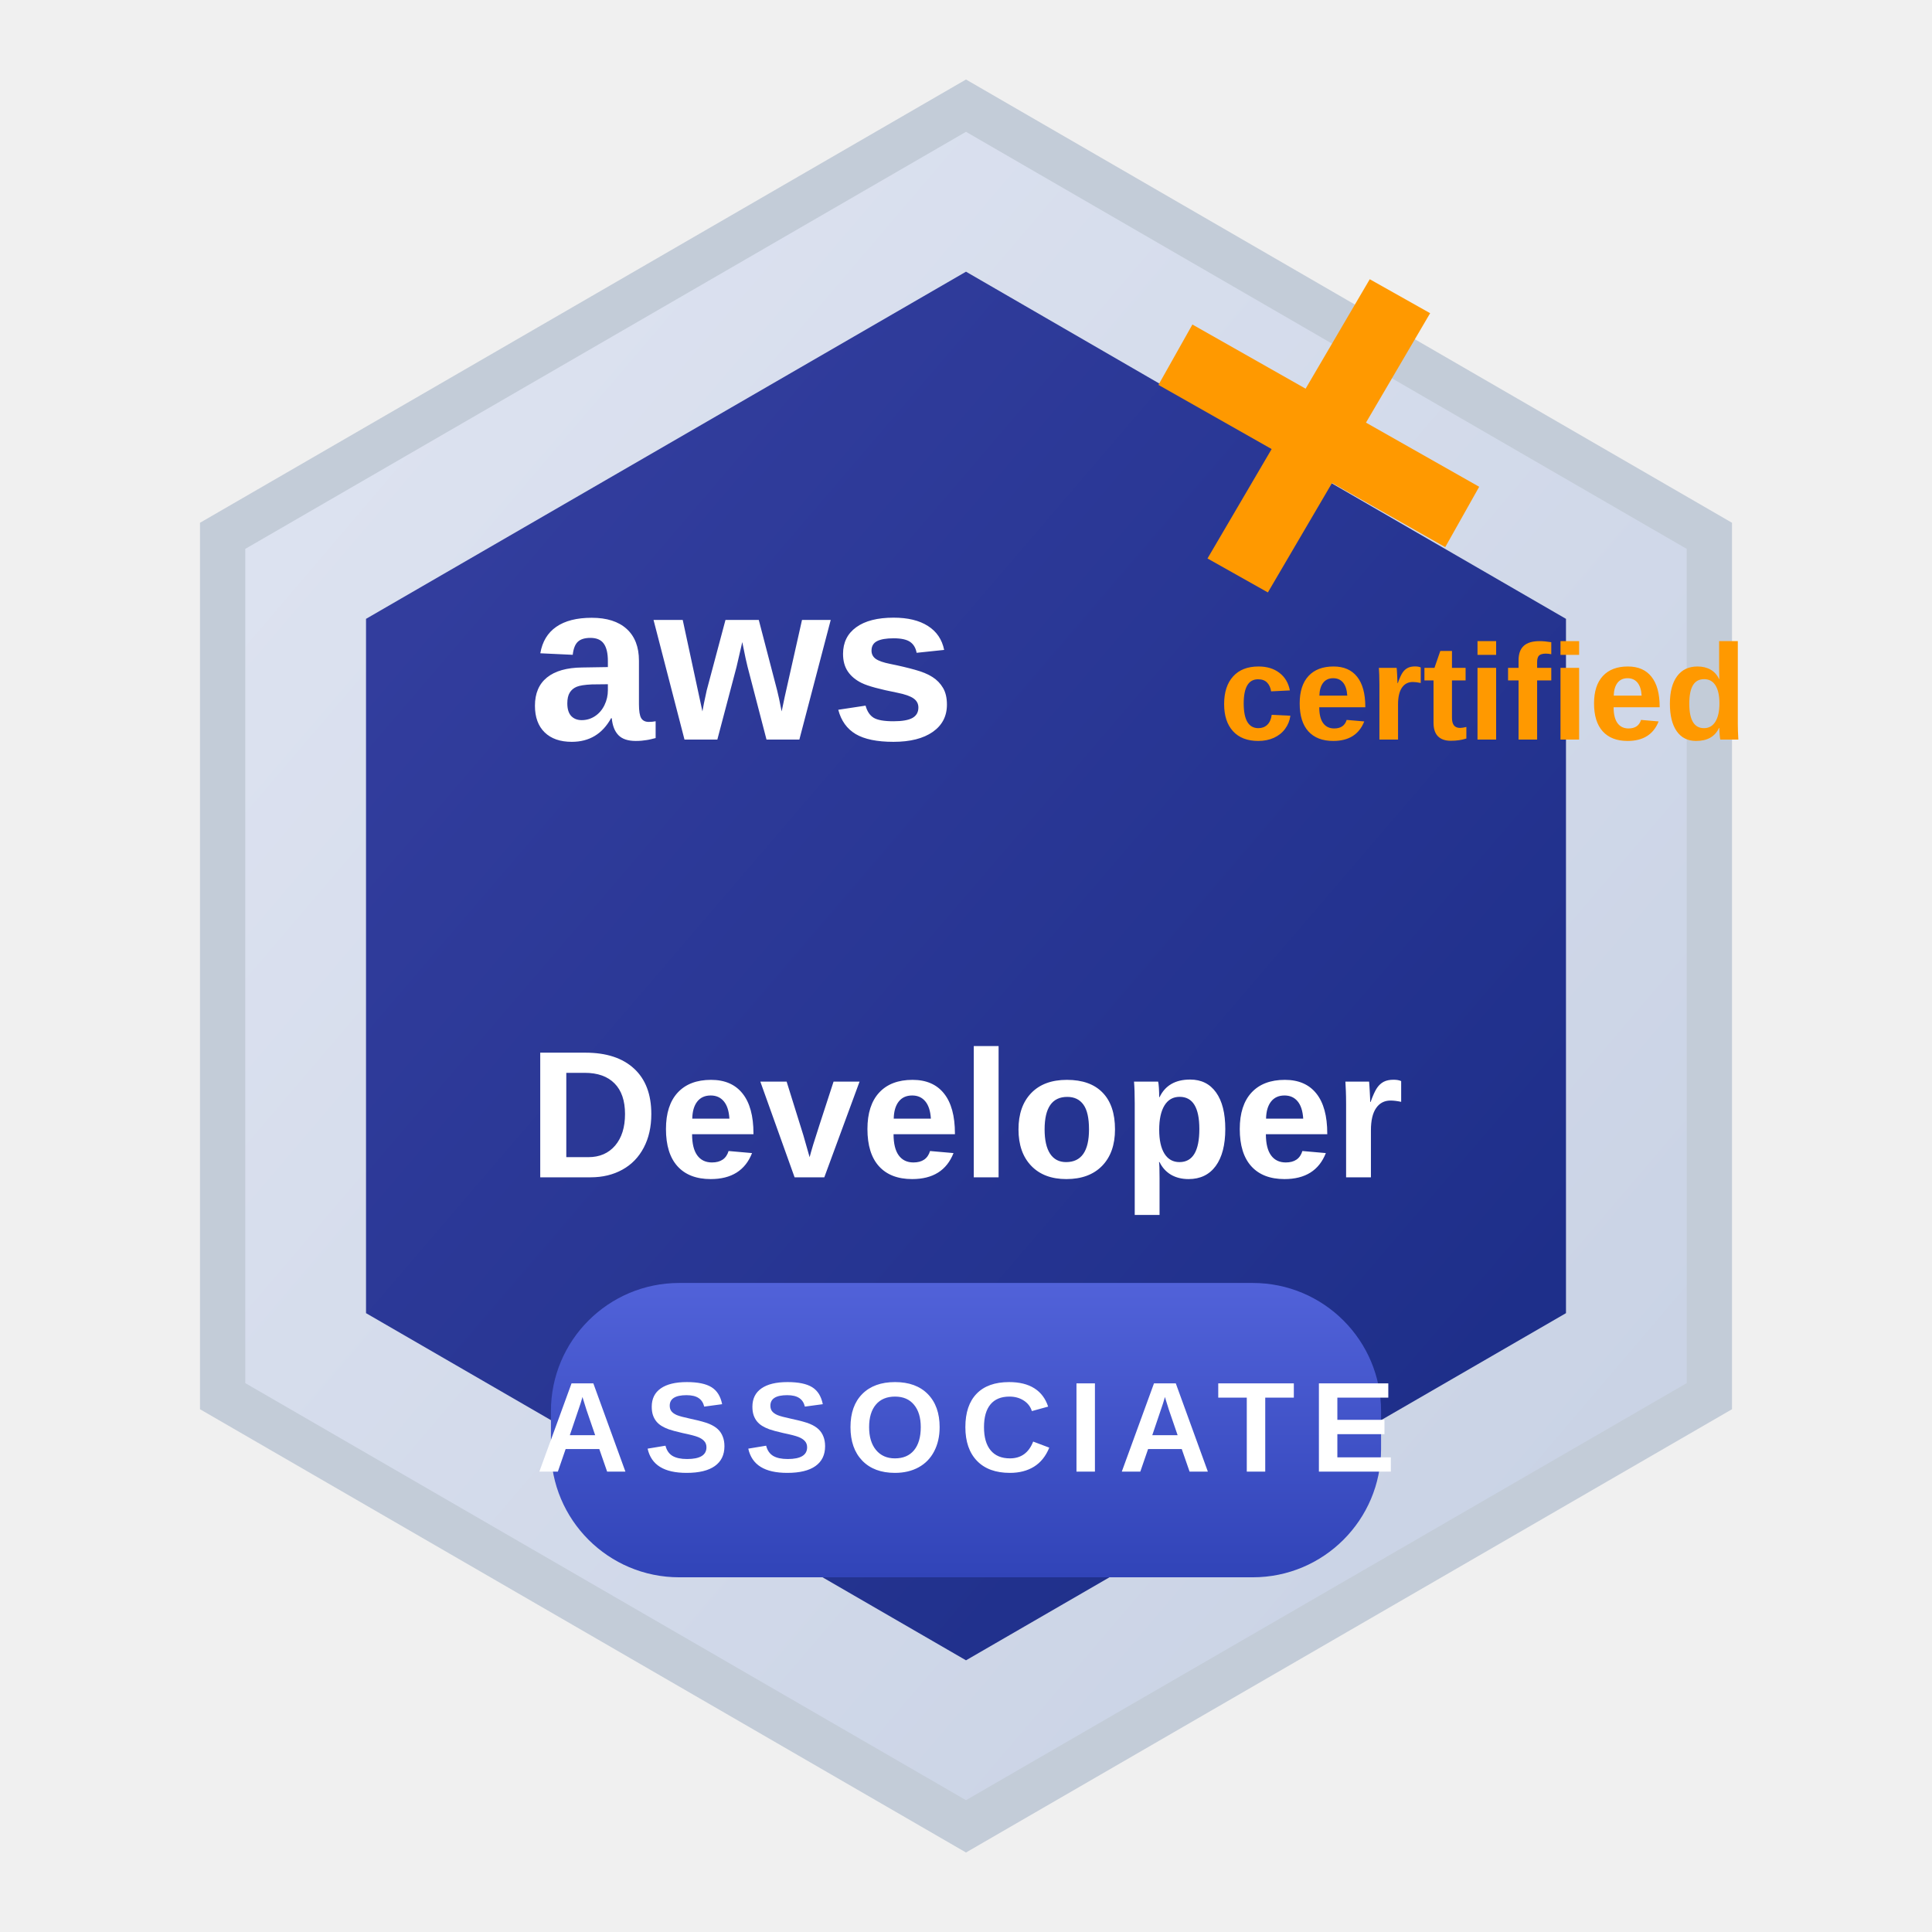
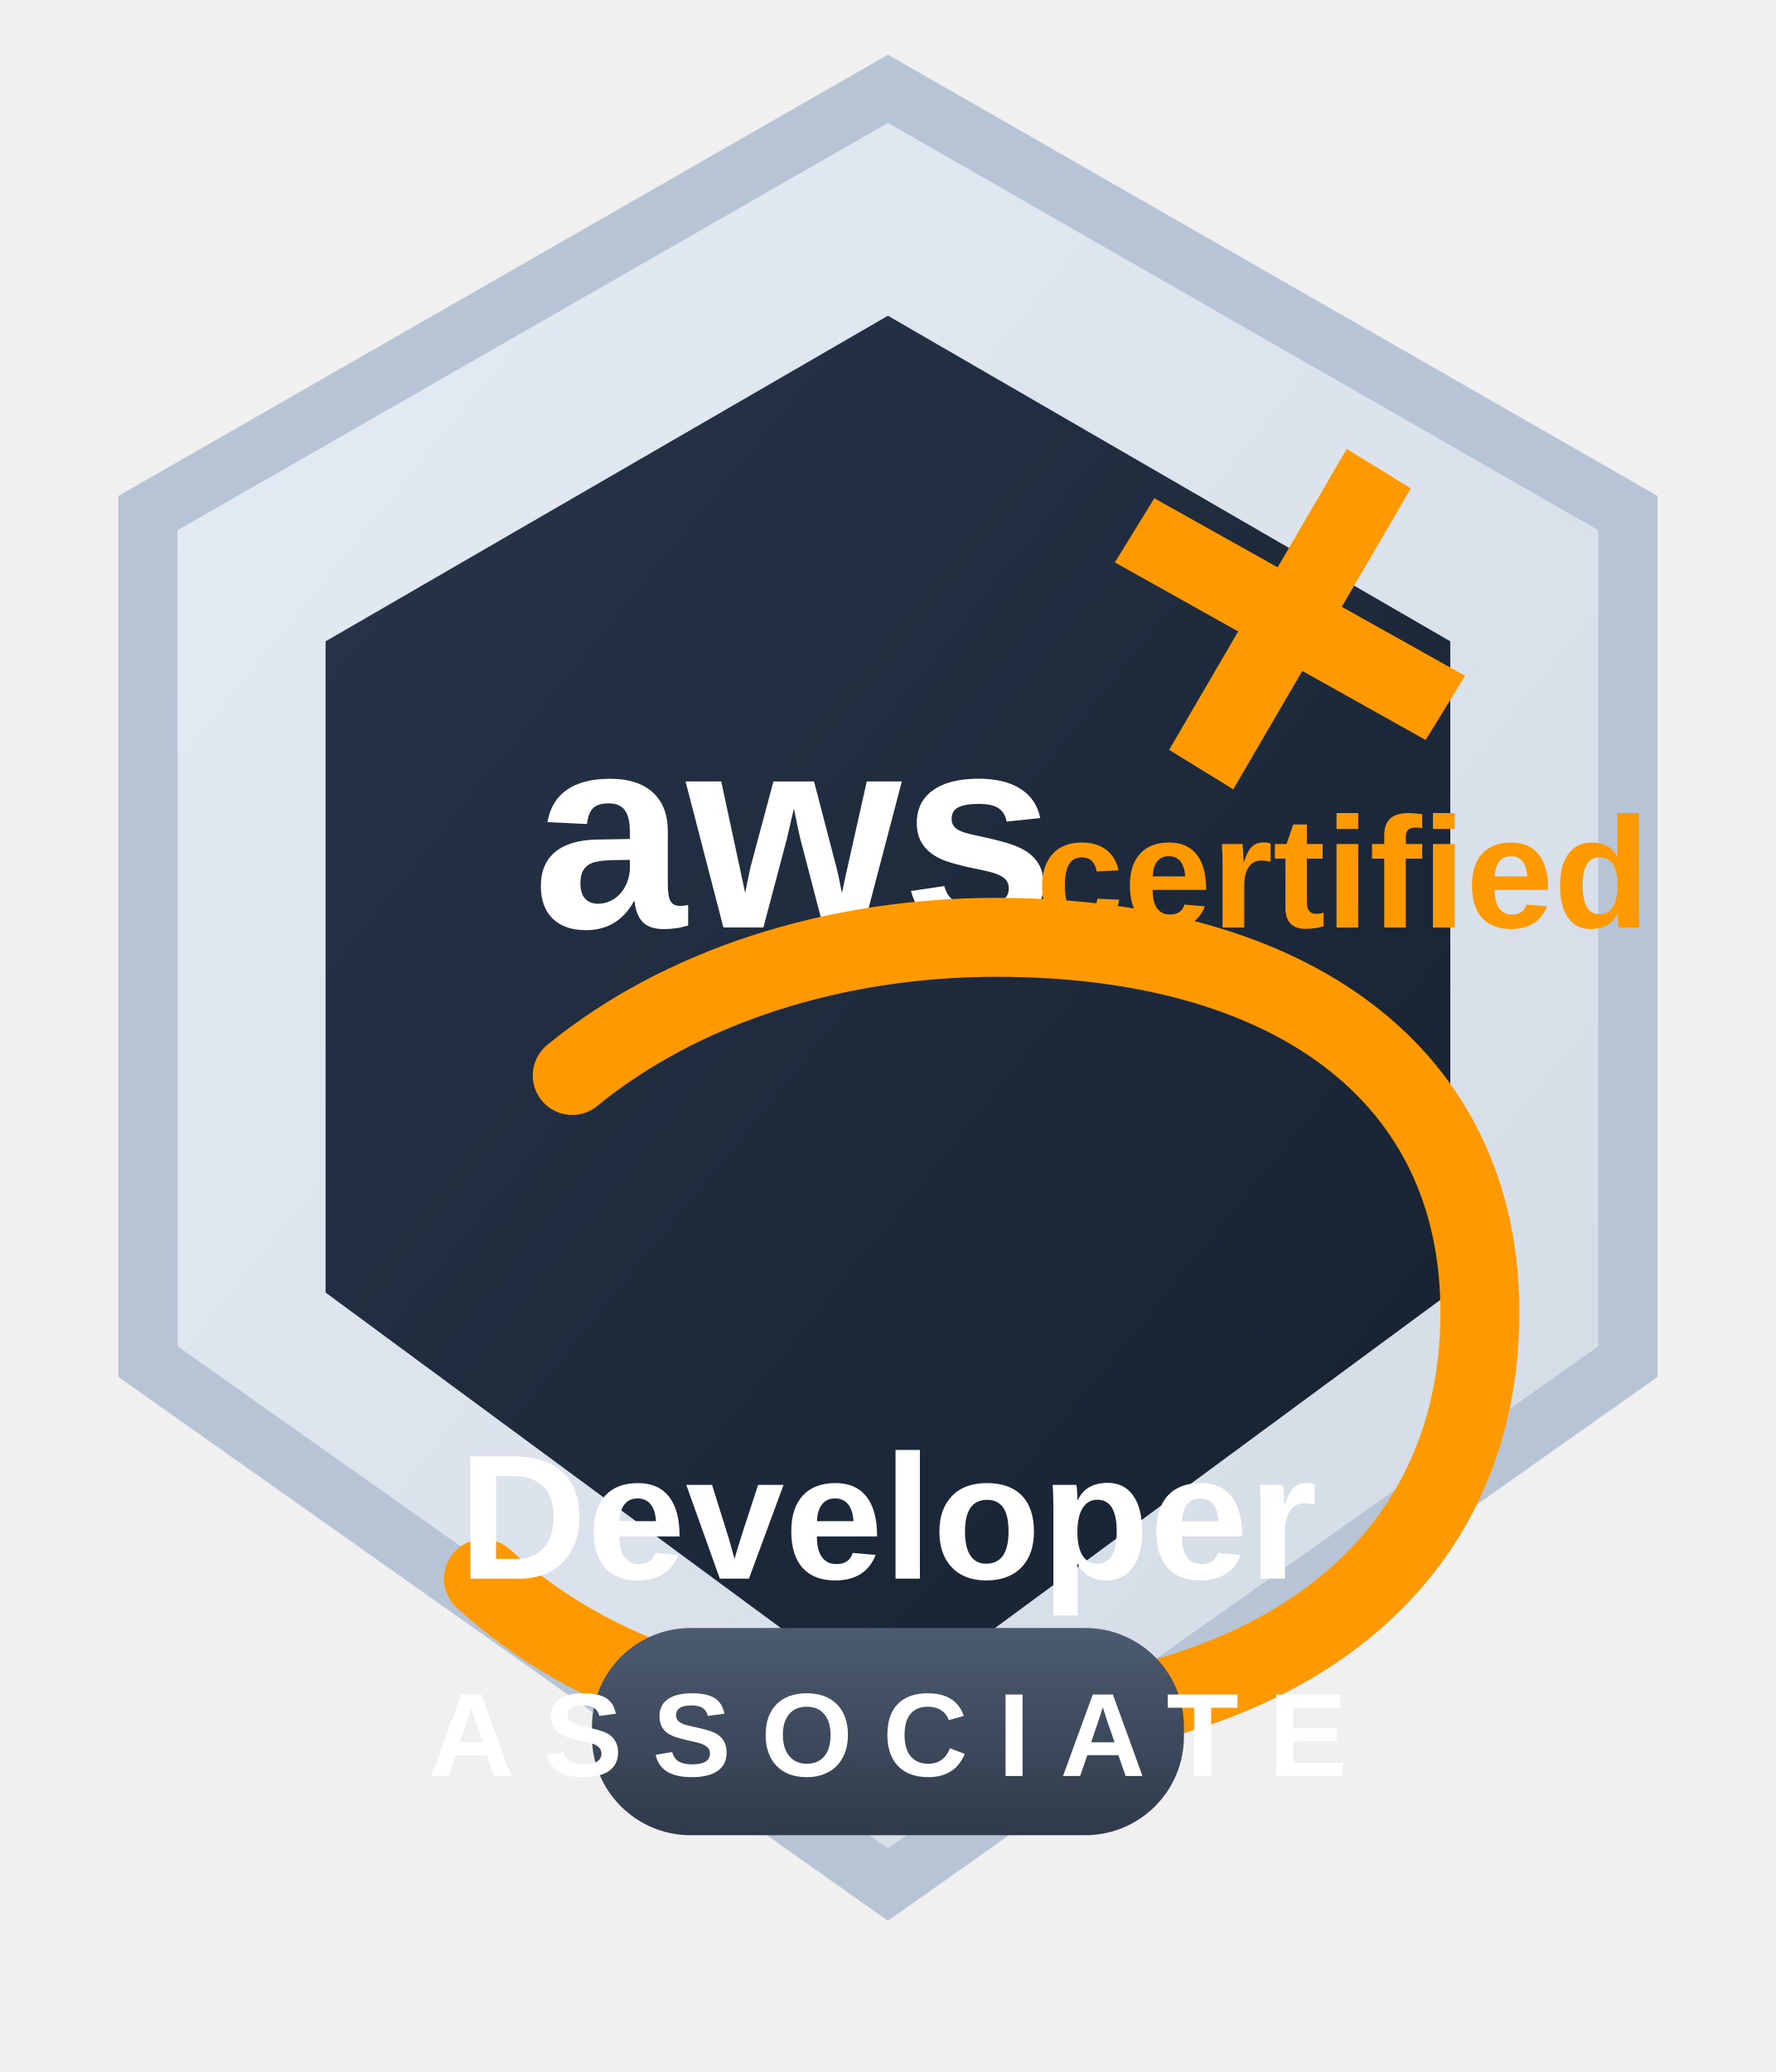
- <svg xmlns="http://www.w3.org/2000/svg" viewBox="0 0 512 512" role="img" aria-labelledby="title desc">
+ <svg xmlns="http://www.w3.org/2000/svg" viewBox="0 0 360 420" role="img" aria-labelledby="title desc">
  <defs>
-     <linearGradient id="daOuter" x1="0%" y1="0%" x2="100%" y2="100%">
-       <stop offset="0%" stop-color="#E0E5F2" />
-       <stop offset="100%" stop-color="#C6D0E3" />
+     <linearGradient id="outer" x1="0%" y1="0%" x2="100%" y2="100%">
+       <stop offset="0%" stop-color="#E6ECF5" />
+       <stop offset="100%" stop-color="#D2DAE4" />
    </linearGradient>
-     <linearGradient id="daInner" x1="0%" y1="0%" x2="100%" y2="100%">
-       <stop offset="0%" stop-color="#3640A1" />
-       <stop offset="100%" stop-color="#1A2C86" />
+     <linearGradient id="inner" x1="0%" y1="0%" x2="100%" y2="100%">
+       <stop offset="0%" stop-color="#28354A" />
+       <stop offset="100%" stop-color="#152130" />
    </linearGradient>
-     <linearGradient id="daBanner" x1="0%" y1="0%" x2="0%" y2="100%">
-       <stop offset="0%" stop-color="#5162D9" />
-       <stop offset="100%" stop-color="#3144B8" />
+     <linearGradient id="bar" x1="0%" y1="0%" x2="0%" y2="100%">
+       <stop offset="0%" stop-color="#4D5B70" />
+       <stop offset="100%" stop-color="#2F3A4B" />
    </linearGradient>
  </defs>
-   <path fill="url(#daOuter)" d="M256 28l197 114v228L256 484 59 370V142z" stroke="#C3CCD8" stroke-width="12" />
-   <path fill="url(#daInner)" d="M256 72l159 92v184L256 440 97 348V164z" />
-   <path fill="#FF9900" d="M353 128l-17 29-16-9 17-29-30-17 9-16 30 17 17-29 16 9-17 29 30 17-9 16z" />
-   <text x="140" y="196" font-family="'Amazon Ember', 'Segoe UI', Arial, sans-serif" font-size="60" font-weight="700" fill="#FFFFFF">aws</text>
-   <text x="323" y="196" font-family="'Amazon Ember', 'Segoe UI', Arial, sans-serif" font-size="36" font-weight="700" fill="#FF9900">certified</text>
-   <text x="256" y="312" font-family="'Amazon Ember', 'Segoe UI', Arial, sans-serif" font-size="48" font-weight="700" fill="#FFFFFF" text-anchor="middle">Developer</text>
-   <rect x="146" y="340" width="220" height="78" rx="34" fill="url(#daBanner)" />
-   <text x="256" y="390" font-family="'Amazon Ember', 'Segoe UI', Arial, sans-serif" font-size="34" font-weight="600" fill="#FFFFFF" letter-spacing="4" text-anchor="middle">ASSOCIATE</text>
+   <path fill="url(#outer)" stroke="#B7C4D5" stroke-width="12" d="M180 18l150 86v172L180 382 30 276V104z" />
+   <path fill="url(#inner)" d="M180 64l114 66v132L180 346 66 262V130z" />
+   <path fill="#FF9900" d="M264 136l-14 24-13-8 14-24-25-14 8-13 25 14 14-24 13 8-14 24 25 14-8 13z" />
+   <g fill="#FFFFFF" font-family="'Amazon Ember', 'Segoe UI', Arial, sans-serif" text-anchor="start">
+     <text x="108" y="188" font-size="56" font-weight="700">aws</text>
+     <text x="210" y="188" font-size="32" font-weight="700" fill="#FF9900">certified</text>
+   </g>
+   <path fill="none" stroke="#FF9900" stroke-width="16" stroke-linecap="round" stroke-linejoin="round" d="M116 218c22-18 53-28 86-28 60 0 98 28 98 76 0 52-42 84-110 84-40 0-70-10-92-30" />
+   <g fill="#FFFFFF" font-family="'Amazon Ember', 'Segoe UI', Arial, sans-serif" text-anchor="middle">
+     <text x="180" y="320" font-size="36" font-weight="700">Developer</text>
+   </g>
+   <rect x="120" y="330" width="120" height="42" rx="20" fill="url(#bar)" />
+   <text x="180" y="360" font-family="'Amazon Ember', 'Segoe UI', Arial, sans-serif" font-size="24" font-weight="600" fill="#FFFFFF" text-anchor="middle" letter-spacing="6">ASSOCIATE</text>
</svg>
